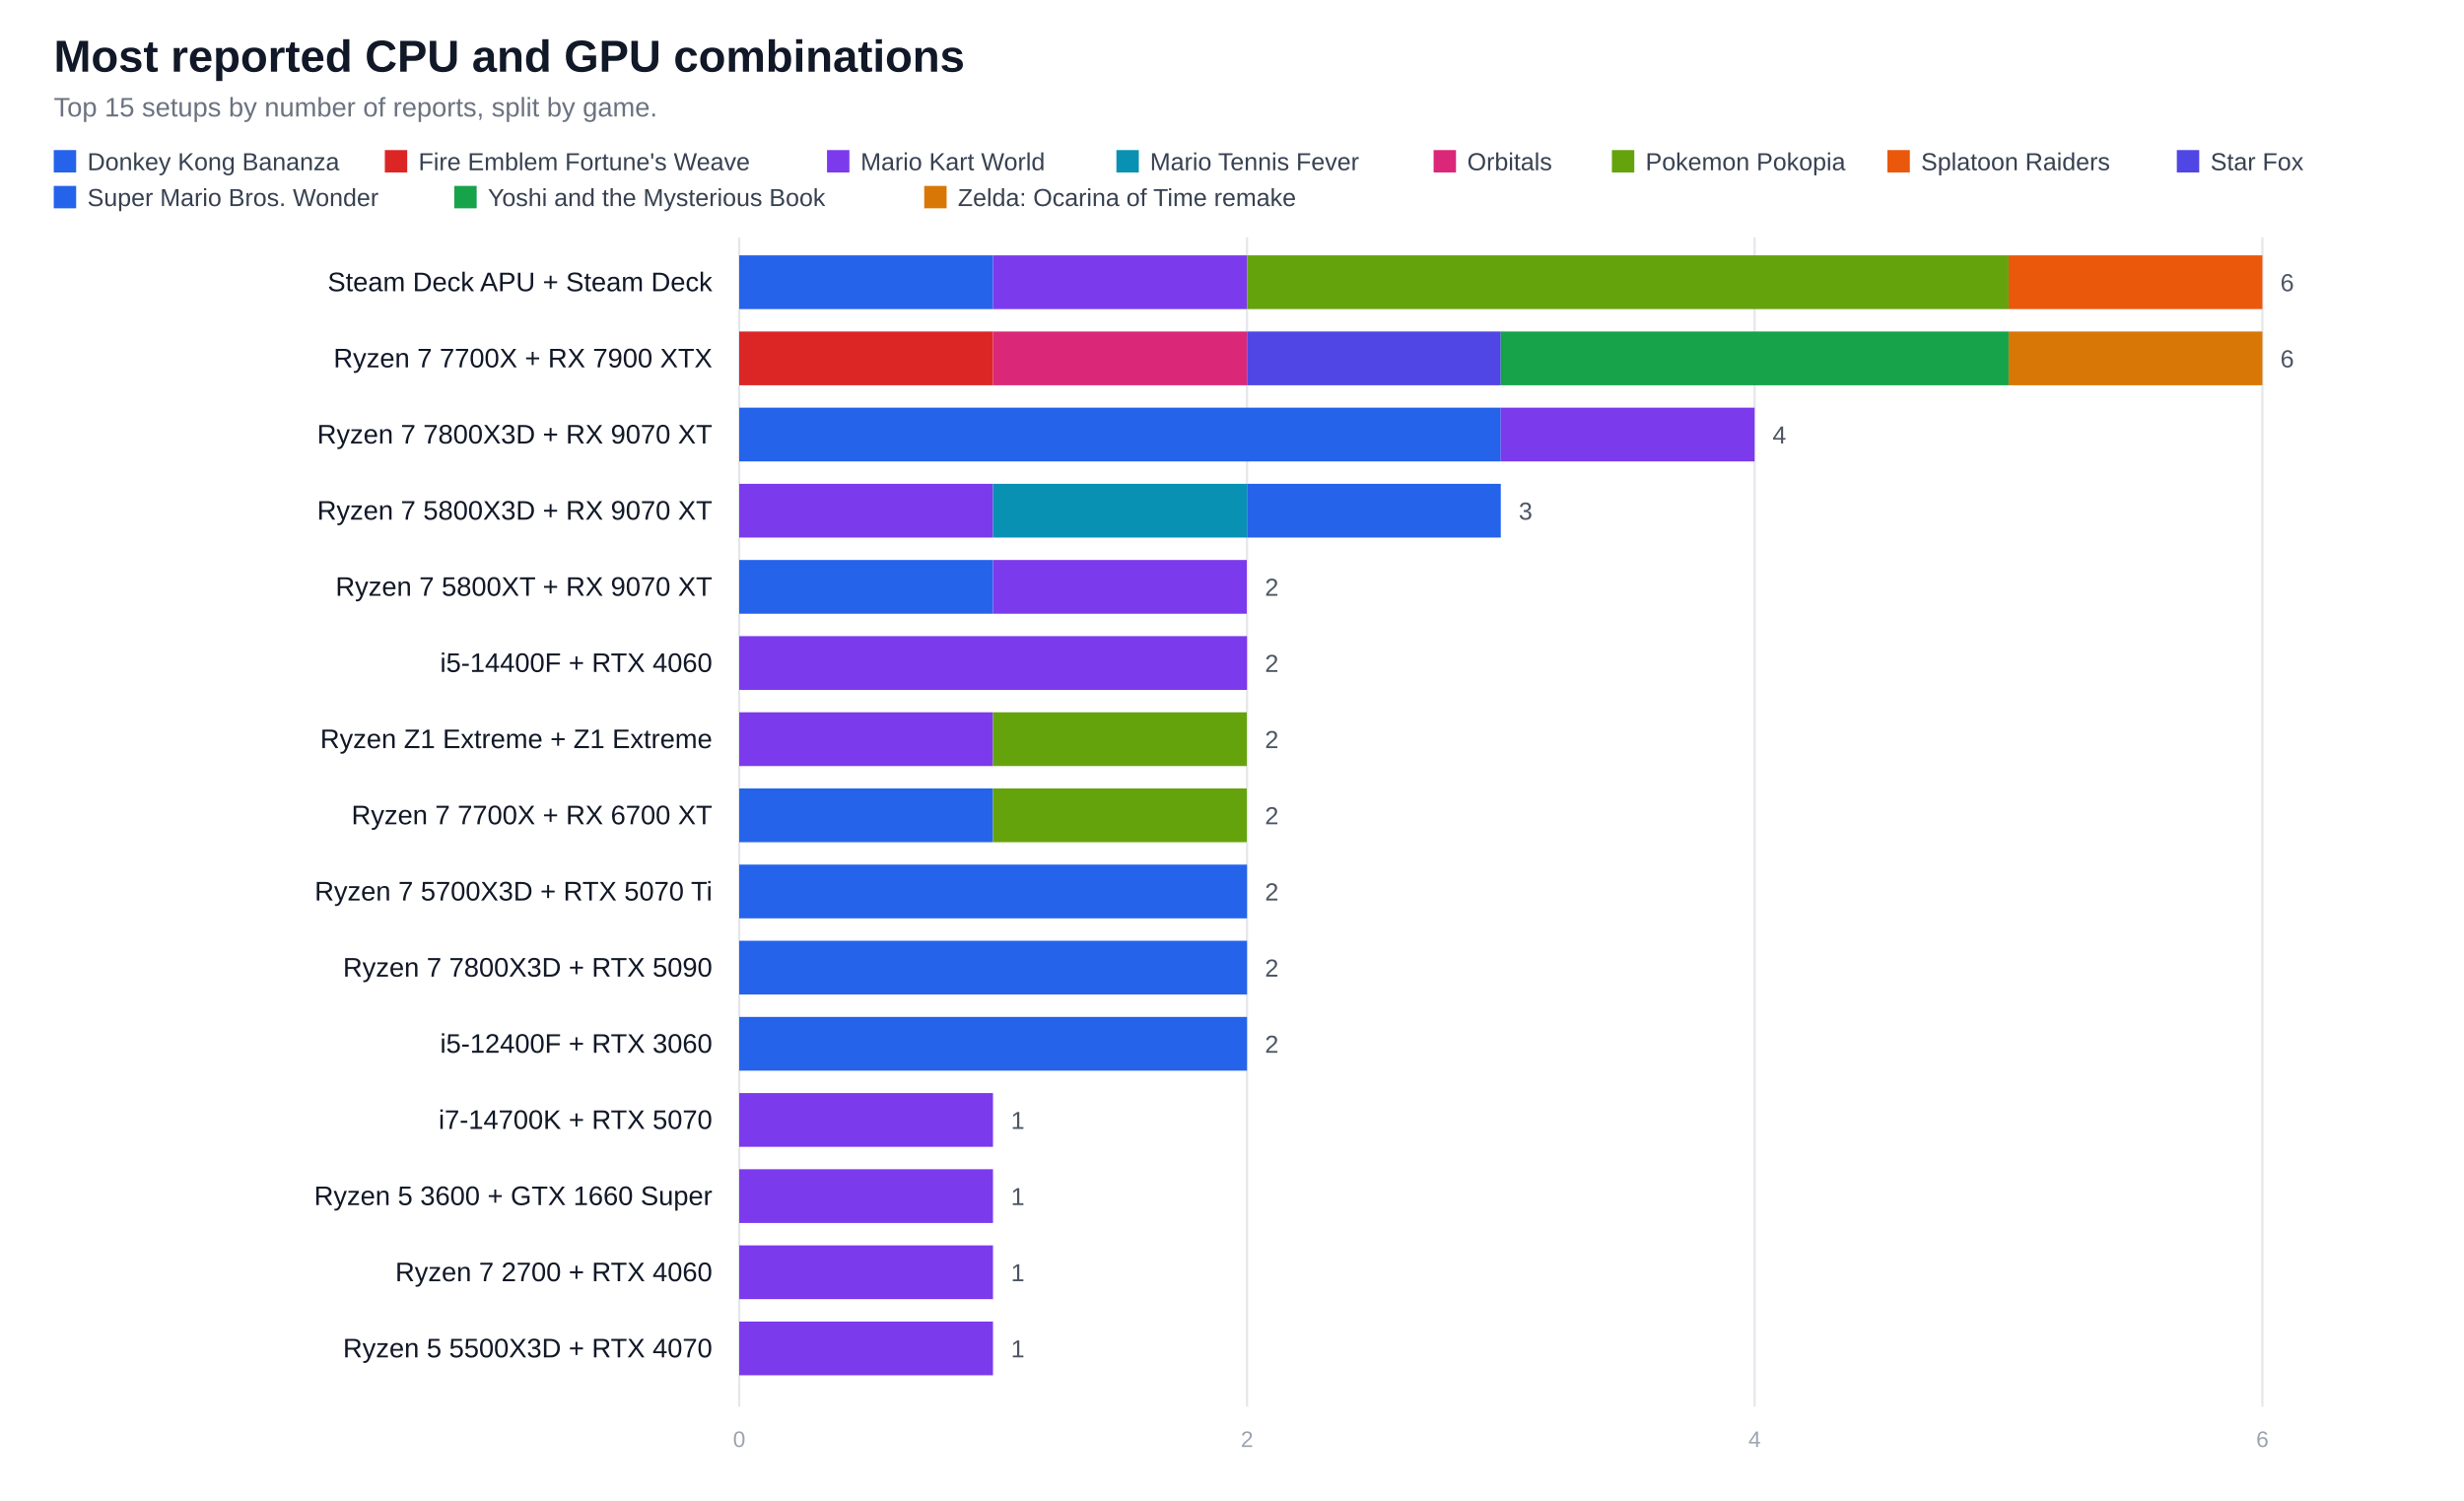
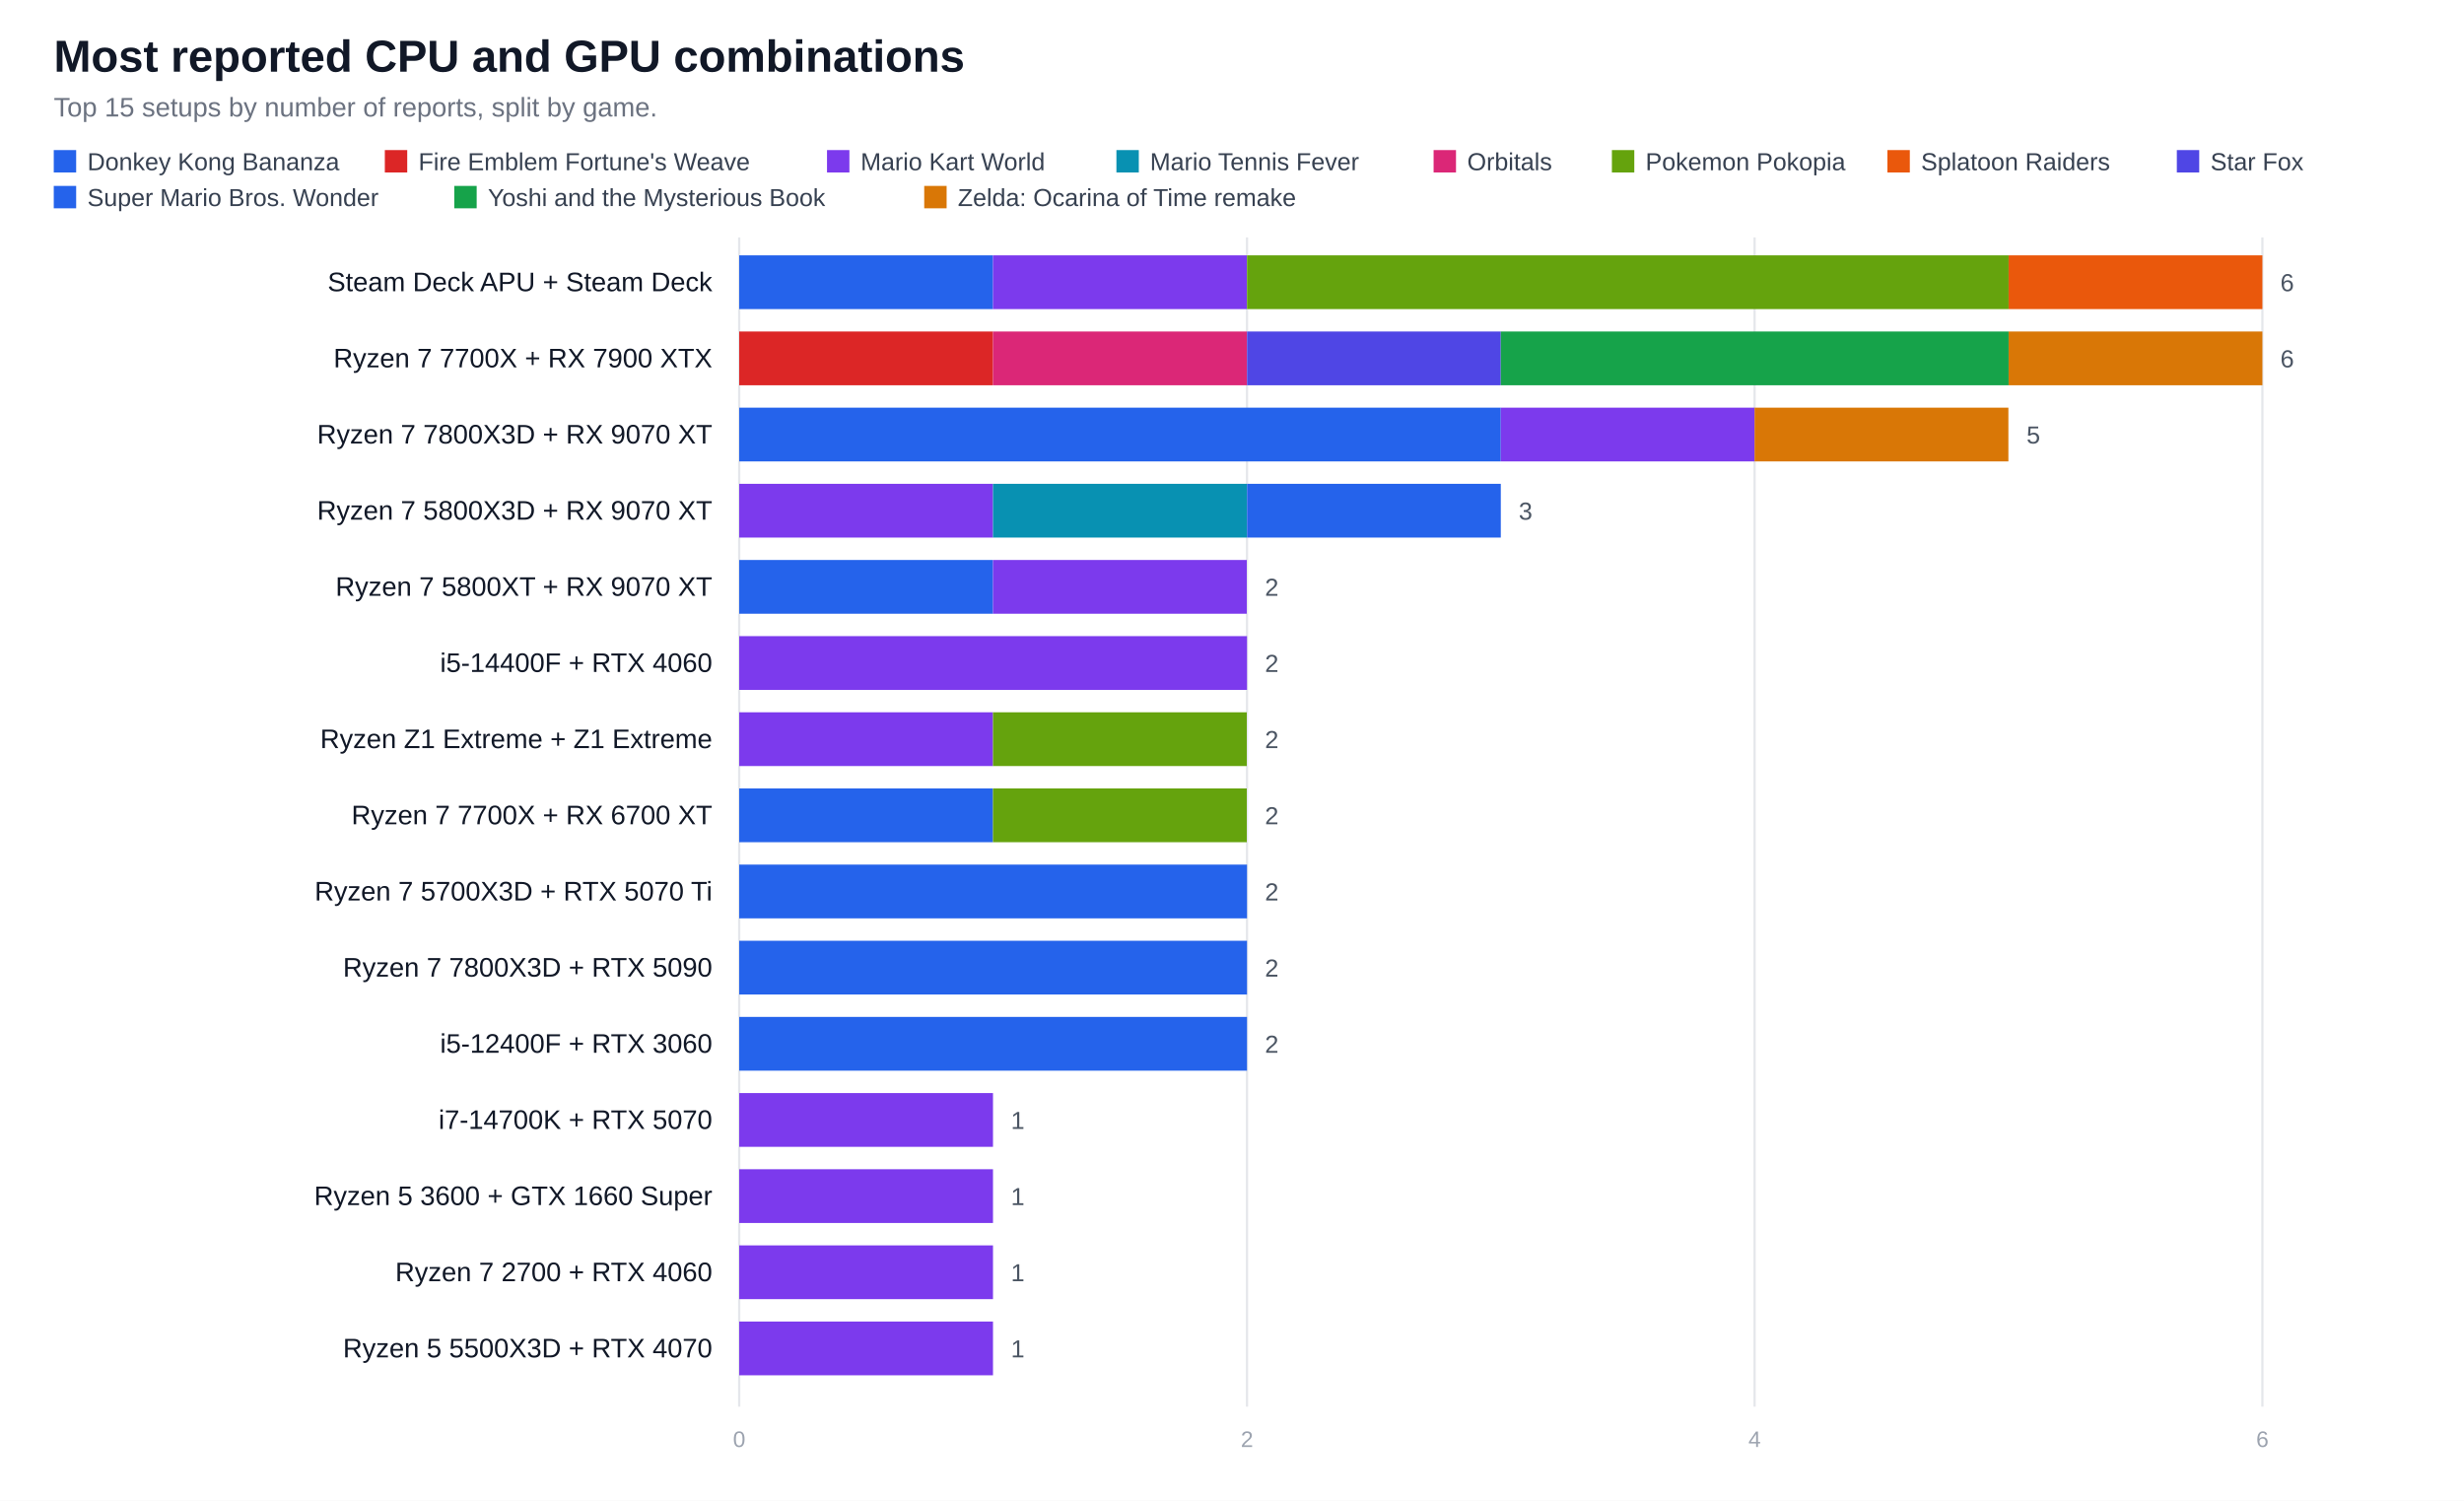
<svg xmlns="http://www.w3.org/2000/svg" width="1100" height="670" viewBox="0 0 1100 670">
  <rect width="100%" height="100%" fill="#ffffff" />
  <text x="24" y="32" font-family="Segoe UI, Arial, sans-serif" font-size="20" font-weight="600" fill="#111827">Most reported CPU and GPU combinations</text>
  <text x="24" y="52" font-family="Segoe UI, Arial, sans-serif" font-size="12" fill="#6b7280">Top 15 setups by number of reports, split by game.</text>
  <rect x="24" y="67" width="10" height="10" fill="#2563eb" />
  <text x="39" y="76" font-family="Segoe UI, Arial, sans-serif" font-size="11" fill="#374151">Donkey Kong Bananza</text>
  <rect x="171.8" y="67" width="10" height="10" fill="#dc2626" />
  <text x="186.8" y="76" font-family="Segoe UI, Arial, sans-serif" font-size="11" fill="#374151">Fire Emblem Fortune's Weave</text>
  <rect x="369.2" y="67" width="10" height="10" fill="#7c3aed" />
  <text x="384.2" y="76" font-family="Segoe UI, Arial, sans-serif" font-size="11" fill="#374151">Mario Kart World</text>
  <rect x="498.4" y="67" width="10" height="10" fill="#0891b2" />
  <text x="513.4" y="76" font-family="Segoe UI, Arial, sans-serif" font-size="11" fill="#374151">Mario Tennis Fever</text>
  <rect x="640.0" y="67" width="10" height="10" fill="#db2777" />
  <text x="655.0" y="76" font-family="Segoe UI, Arial, sans-serif" font-size="11" fill="#374151">Orbitals</text>
  <rect x="719.6" y="67" width="10" height="10" fill="#65a30d" />
  <text x="734.6" y="76" font-family="Segoe UI, Arial, sans-serif" font-size="11" fill="#374151">Pokemon Pokopia</text>
  <rect x="842.6" y="67" width="10" height="10" fill="#ea580c" />
  <text x="857.6" y="76" font-family="Segoe UI, Arial, sans-serif" font-size="11" fill="#374151">Splatoon Raiders</text>
  <rect x="971.8" y="67" width="10" height="10" fill="#4f46e5" />
  <text x="986.8" y="76" font-family="Segoe UI, Arial, sans-serif" font-size="11" fill="#374151">Star Fox</text>
  <rect x="24" y="83" width="10" height="10" fill="#2563eb" />
  <text x="39" y="92" font-family="Segoe UI, Arial, sans-serif" font-size="11" fill="#374151">Super Mario Bros. Wonder</text>
  <rect x="202.8" y="83" width="10" height="10" fill="#16a34a" />
  <text x="217.8" y="92" font-family="Segoe UI, Arial, sans-serif" font-size="11" fill="#374151">Yoshi and the Mysterious Book</text>
  <rect x="412.6" y="83" width="10" height="10" fill="#d97706" />
  <text x="427.6" y="92" font-family="Segoe UI, Arial, sans-serif" font-size="11" fill="#374151">Zelda: Ocarina of Time remake</text>
  <line x1="330.0" y1="106" x2="330.0" y2="628" stroke="#e5e7eb" stroke-width="1" />
  <text x="330.0" y="646" text-anchor="middle" font-family="Segoe UI, Arial, sans-serif" font-size="10" fill="#9ca3af">0</text>
  <line x1="556.7" y1="106" x2="556.7" y2="628" stroke="#e5e7eb" stroke-width="1" />
  <text x="556.7" y="646" text-anchor="middle" font-family="Segoe UI, Arial, sans-serif" font-size="10" fill="#9ca3af">2</text>
  <line x1="783.3" y1="106" x2="783.3" y2="628" stroke="#e5e7eb" stroke-width="1" />
  <text x="783.3" y="646" text-anchor="middle" font-family="Segoe UI, Arial, sans-serif" font-size="10" fill="#9ca3af">4</text>
  <line x1="1010.0" y1="106" x2="1010.0" y2="628" stroke="#e5e7eb" stroke-width="1" />
  <text x="1010.0" y="646" text-anchor="middle" font-family="Segoe UI, Arial, sans-serif" font-size="10" fill="#9ca3af">6</text>
  <text x="318" y="130" text-anchor="end" font-family="Segoe UI, Arial, sans-serif" font-size="12" fill="#111827">Steam Deck APU + Steam Deck</text>
  <rect x="330.0" y="114" width="113.3" height="24" fill="#2563eb" />
  <rect x="443.3" y="114" width="113.3" height="24" fill="#7c3aed" />
  <rect x="556.7" y="114" width="340.0" height="24" fill="#65a30d" />
  <rect x="896.7" y="114" width="113.3" height="24" fill="#ea580c" />
  <text x="1018.0" y="130" font-family="Segoe UI, Arial, sans-serif" font-size="11" fill="#4b5563">6</text>
  <text x="318" y="164" text-anchor="end" font-family="Segoe UI, Arial, sans-serif" font-size="12" fill="#111827">Ryzen 7 7700X + RX 7900 XTX</text>
  <rect x="330.0" y="148" width="113.3" height="24" fill="#dc2626" />
  <rect x="443.3" y="148" width="113.3" height="24" fill="#db2777" />
  <rect x="556.7" y="148" width="113.3" height="24" fill="#4f46e5" />
  <rect x="670.0" y="148" width="226.7" height="24" fill="#16a34a" />
  <rect x="896.7" y="148" width="113.3" height="24" fill="#d97706" />
  <text x="1018.0" y="164" font-family="Segoe UI, Arial, sans-serif" font-size="11" fill="#4b5563">6</text>
  <text x="318" y="198" text-anchor="end" font-family="Segoe UI, Arial, sans-serif" font-size="12" fill="#111827">Ryzen 7 7800X3D + RX 9070 XT</text>
  <rect x="330.0" y="182" width="340.0" height="24" fill="#2563eb" />
  <rect x="670.0" y="182" width="113.3" height="24" fill="#7c3aed" />
-   <text x="791.3" y="198" font-family="Segoe UI, Arial, sans-serif" font-size="11" fill="#4b5563">4</text>
+   <rect x="783.3" y="182" width="113.3" height="24" fill="#d97706" />
+   <text x="904.7" y="198" font-family="Segoe UI, Arial, sans-serif" font-size="11" fill="#4b5563">5</text>
  <text x="318" y="232" text-anchor="end" font-family="Segoe UI, Arial, sans-serif" font-size="12" fill="#111827">Ryzen 7 5800X3D + RX 9070 XT</text>
  <rect x="330.0" y="216" width="113.3" height="24" fill="#7c3aed" />
  <rect x="443.3" y="216" width="113.3" height="24" fill="#0891b2" />
  <rect x="556.7" y="216" width="113.3" height="24" fill="#2563eb" />
  <text x="678.0" y="232" font-family="Segoe UI, Arial, sans-serif" font-size="11" fill="#4b5563">3</text>
  <text x="318" y="266" text-anchor="end" font-family="Segoe UI, Arial, sans-serif" font-size="12" fill="#111827">Ryzen 7 5800XT + RX 9070 XT</text>
  <rect x="330.0" y="250" width="113.3" height="24" fill="#2563eb" />
  <rect x="443.3" y="250" width="113.3" height="24" fill="#7c3aed" />
  <text x="564.7" y="266" font-family="Segoe UI, Arial, sans-serif" font-size="11" fill="#4b5563">2</text>
  <text x="318" y="300" text-anchor="end" font-family="Segoe UI, Arial, sans-serif" font-size="12" fill="#111827">i5-14400F + RTX 4060</text>
  <rect x="330.0" y="284" width="226.7" height="24" fill="#7c3aed" />
  <text x="564.7" y="300" font-family="Segoe UI, Arial, sans-serif" font-size="11" fill="#4b5563">2</text>
  <text x="318" y="334" text-anchor="end" font-family="Segoe UI, Arial, sans-serif" font-size="12" fill="#111827">Ryzen Z1 Extreme + Z1 Extreme</text>
  <rect x="330.0" y="318" width="113.3" height="24" fill="#7c3aed" />
  <rect x="443.3" y="318" width="113.3" height="24" fill="#65a30d" />
  <text x="564.7" y="334" font-family="Segoe UI, Arial, sans-serif" font-size="11" fill="#4b5563">2</text>
  <text x="318" y="368" text-anchor="end" font-family="Segoe UI, Arial, sans-serif" font-size="12" fill="#111827">Ryzen 7 7700X + RX 6700 XT</text>
  <rect x="330.0" y="352" width="113.3" height="24" fill="#2563eb" />
  <rect x="443.3" y="352" width="113.3" height="24" fill="#65a30d" />
  <text x="564.7" y="368" font-family="Segoe UI, Arial, sans-serif" font-size="11" fill="#4b5563">2</text>
  <text x="318" y="402" text-anchor="end" font-family="Segoe UI, Arial, sans-serif" font-size="12" fill="#111827">Ryzen 7 5700X3D + RTX 5070 Ti</text>
  <rect x="330.0" y="386" width="226.7" height="24" fill="#2563eb" />
  <text x="564.7" y="402" font-family="Segoe UI, Arial, sans-serif" font-size="11" fill="#4b5563">2</text>
  <text x="318" y="436" text-anchor="end" font-family="Segoe UI, Arial, sans-serif" font-size="12" fill="#111827">Ryzen 7 7800X3D + RTX 5090</text>
  <rect x="330.0" y="420" width="226.7" height="24" fill="#2563eb" />
  <text x="564.7" y="436" font-family="Segoe UI, Arial, sans-serif" font-size="11" fill="#4b5563">2</text>
  <text x="318" y="470" text-anchor="end" font-family="Segoe UI, Arial, sans-serif" font-size="12" fill="#111827">i5-12400F + RTX 3060</text>
  <rect x="330.0" y="454" width="226.7" height="24" fill="#2563eb" />
  <text x="564.7" y="470" font-family="Segoe UI, Arial, sans-serif" font-size="11" fill="#4b5563">2</text>
  <text x="318" y="504" text-anchor="end" font-family="Segoe UI, Arial, sans-serif" font-size="12" fill="#111827">i7-14700K + RTX 5070</text>
  <rect x="330.0" y="488" width="113.3" height="24" fill="#7c3aed" />
  <text x="451.3" y="504" font-family="Segoe UI, Arial, sans-serif" font-size="11" fill="#4b5563">1</text>
  <text x="318" y="538" text-anchor="end" font-family="Segoe UI, Arial, sans-serif" font-size="12" fill="#111827">Ryzen 5 3600 + GTX 1660 Super</text>
  <rect x="330.0" y="522" width="113.3" height="24" fill="#7c3aed" />
  <text x="451.3" y="538" font-family="Segoe UI, Arial, sans-serif" font-size="11" fill="#4b5563">1</text>
  <text x="318" y="572" text-anchor="end" font-family="Segoe UI, Arial, sans-serif" font-size="12" fill="#111827">Ryzen 7 2700 + RTX 4060</text>
  <rect x="330.0" y="556" width="113.3" height="24" fill="#7c3aed" />
  <text x="451.3" y="572" font-family="Segoe UI, Arial, sans-serif" font-size="11" fill="#4b5563">1</text>
  <text x="318" y="606" text-anchor="end" font-family="Segoe UI, Arial, sans-serif" font-size="12" fill="#111827">Ryzen 5 5500X3D + RTX 4070</text>
  <rect x="330.0" y="590" width="113.3" height="24" fill="#7c3aed" />
  <text x="451.3" y="606" font-family="Segoe UI, Arial, sans-serif" font-size="11" fill="#4b5563">1</text>
</svg>
